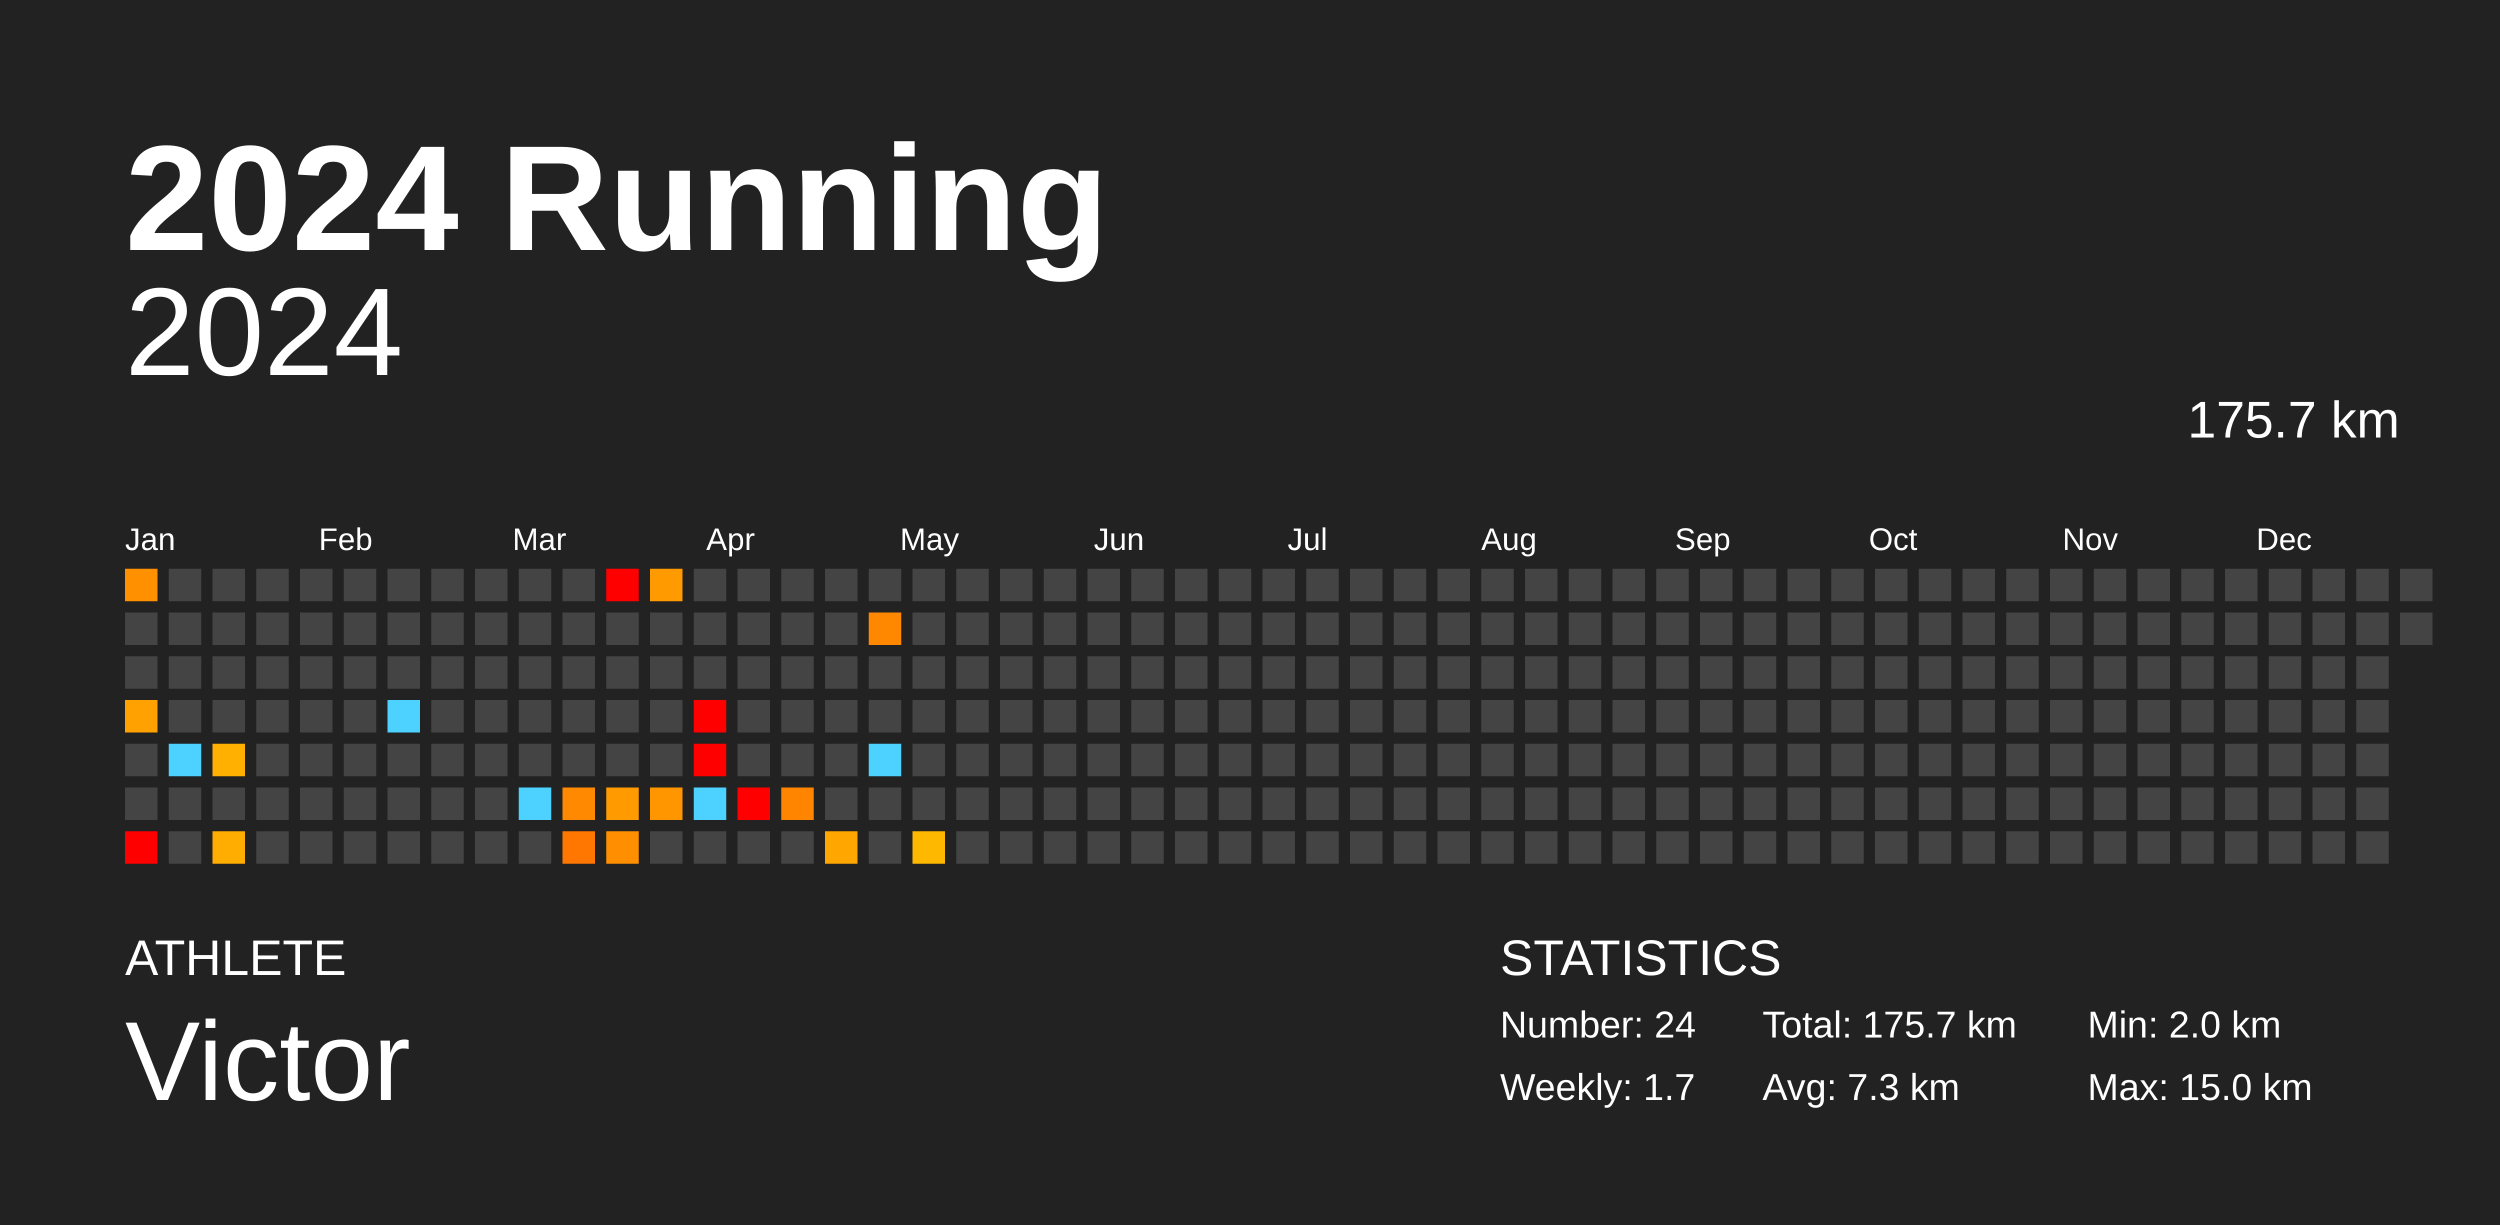
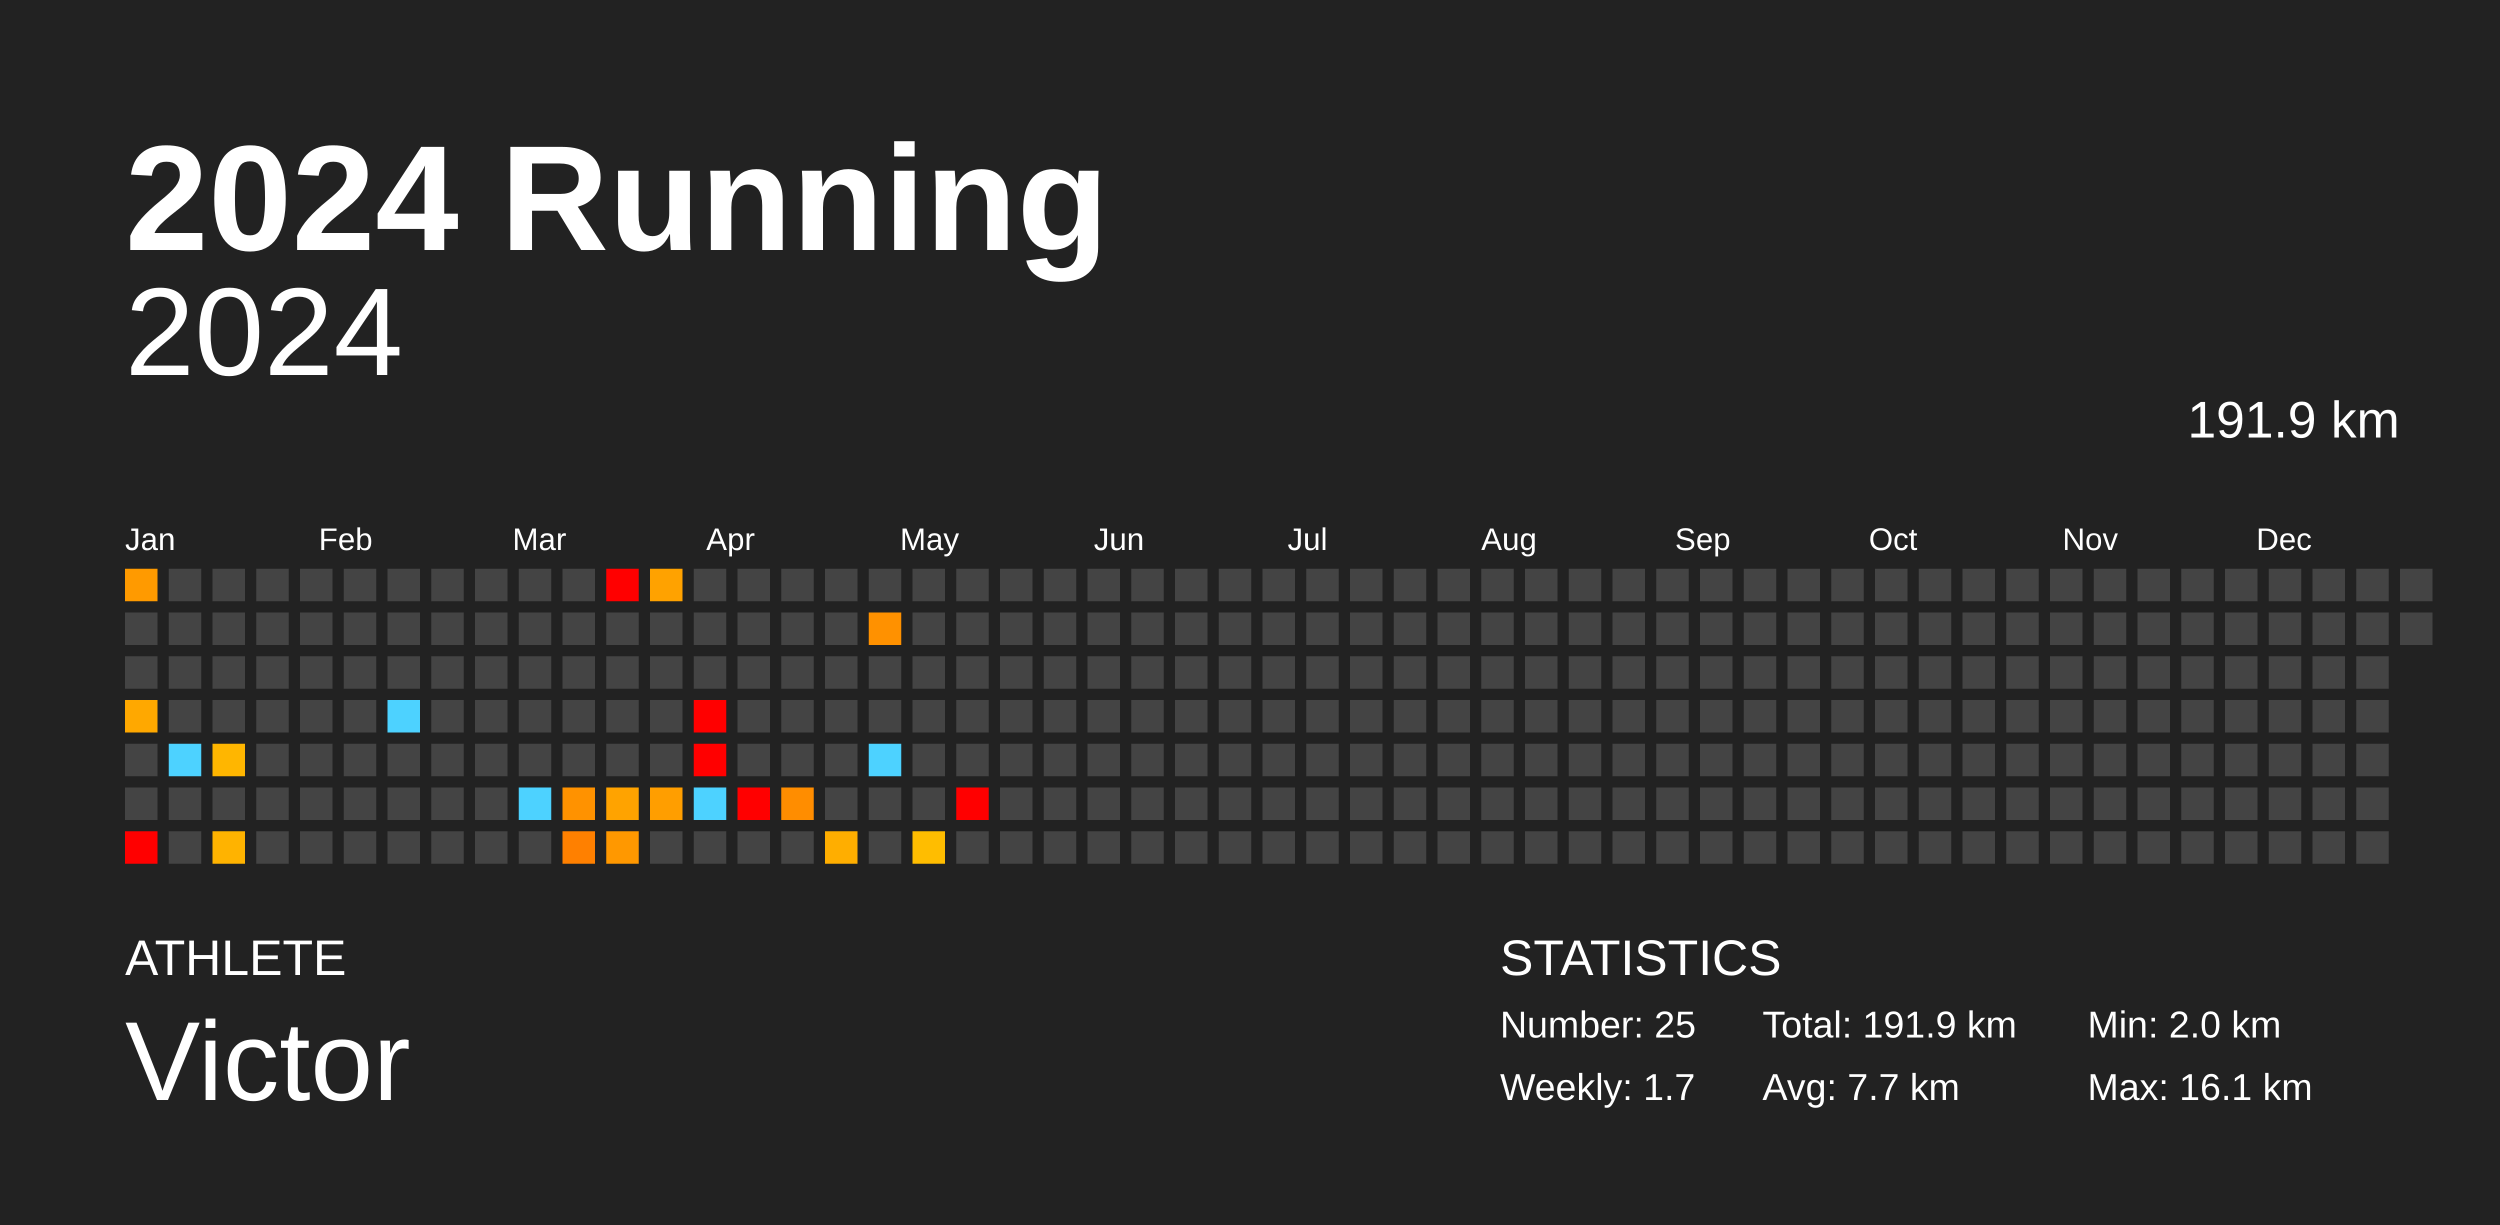
<svg xmlns="http://www.w3.org/2000/svg" baseProfile="full" height="98mm" version="1.1" viewBox="0,0,200,98" width="200mm">
  <defs />
  <rect fill="#222222" height="98" width="200" x="0" y="0" />
  <text fill="#FFFFFF" style="font-size:12px; font-family:Arial; font-weight:bold;" x="10" y="20">2024 Running</text>
  <text fill="#FFFFFF" style="font-size:4px; font-family:Arial" x="10" y="78">ATHLETE</text>
  <text fill="#FFFFFF" style="font-size:9px; font-family:Arial" x="10" y="88">Victor</text>
  <text fill="#FFFFFF" style="font-size:4px; font-family:Arial" x="120" y="78">STATISTICS</text>
-   <text fill="#FFFFFF" style="font-size:3px; font-family:Arial" x="120" y="83">Number: 24</text>
+   <text fill="#FFFFFF" style="font-size:3px; font-family:Arial" x="120" y="83">Number: 25</text>
  <text fill="#FFFFFF" style="font-size:3px; font-family:Arial" x="120" y="88">Weekly: 1.7</text>
-   <text fill="#FFFFFF" style="font-size:3px; font-family:Arial" x="141" y="83">Total: 175.7 km</text>
-   <text fill="#FFFFFF" style="font-size:3px; font-family:Arial" x="141" y="88">Avg: 7.3 km</text>
+   <text fill="#FFFFFF" style="font-size:3px; font-family:Arial" x="141" y="83">Total: 191.9 km</text>
+   <text fill="#FFFFFF" style="font-size:3px; font-family:Arial" x="141" y="88">Avg: 7.7 km</text>
  <text fill="#FFFFFF" style="font-size:3px; font-family:Arial" x="167" y="83">Min: 2.0 km</text>
-   <text fill="#FFFFFF" style="font-size:3px; font-family:Arial" x="167" y="88">Max: 15.0 km</text>
+   <text fill="#FFFFFF" style="font-size:3px; font-family:Arial" x="167" y="88">Max: 16.1 km</text>
  <text alignment-baseline="hanging" fill="#FFFFFF" style="font-size:10.0px; font-family:Arial;" x="10" y="30">2024</text>
-   <text alignment-baseline="hanging" fill="#FFFFFF" style="font-size:4.125px; font-family:Arial;" x="175" y="35">175.7 km</text>
+   <text alignment-baseline="hanging" fill="#FFFFFF" style="font-size:4.125px; font-family:Arial;" x="175" y="35">191.9 km</text>
  <text fill="#FFFFFF" style="font-size:2.5px; font-family:Arial" x="10.0" y="44">Jan</text>
  <text fill="#FFFFFF" style="font-size:2.5px; font-family:Arial" x="25.5" y="44">Feb</text>
  <text fill="#FFFFFF" style="font-size:2.5px; font-family:Arial" x="41.0" y="44">Mar</text>
  <text fill="#FFFFFF" style="font-size:2.5px; font-family:Arial" x="56.5" y="44">Apr</text>
  <text fill="#FFFFFF" style="font-size:2.5px; font-family:Arial" x="72.0" y="44">May</text>
  <text fill="#FFFFFF" style="font-size:2.5px; font-family:Arial" x="87.5" y="44">Jun</text>
  <text fill="#FFFFFF" style="font-size:2.5px; font-family:Arial" x="103.0" y="44">Jul</text>
  <text fill="#FFFFFF" style="font-size:2.5px; font-family:Arial" x="118.5" y="44">Aug</text>
  <text fill="#FFFFFF" style="font-size:2.5px; font-family:Arial" x="134.0" y="44">Sep</text>
  <text fill="#FFFFFF" style="font-size:2.5px; font-family:Arial" x="149.5" y="44">Oct</text>
  <text fill="#FFFFFF" style="font-size:2.5px; font-family:Arial" x="165.0" y="44">Nov</text>
  <text fill="#FFFFFF" style="font-size:2.5px; font-family:Arial" x="180.5" y="44">Dec</text>
-   <rect fill="#ff9100" height="2.6" width="2.6" x="10.0" y="45.5" />
+   <rect fill="#ff9a00" height="2.6" width="2.6" x="10.0" y="45.5" />
  <rect fill="#444444" height="2.6" width="2.6" x="10.0" y="49.0" />
  <rect fill="#444444" height="2.6" width="2.6" x="10.0" y="52.5" />
-   <rect fill="#ffa100" height="2.6" width="2.6" x="10.0" y="56.0" />
+   <rect fill="#ffa800" height="2.6" width="2.6" x="10.0" y="56.0" />
  <rect fill="#444444" height="2.6" width="2.6" x="10.0" y="59.5" />
  <rect fill="#444444" height="2.6" width="2.6" x="10.0" y="63.0" />
  <rect fill="red" height="2.6" width="2.6" x="10.0" y="66.5" />
  <rect fill="#444444" height="2.6" width="2.6" x="13.5" y="45.5" />
  <rect fill="#444444" height="2.6" width="2.6" x="13.5" y="49.0" />
  <rect fill="#444444" height="2.6" width="2.6" x="13.5" y="52.5" />
  <rect fill="#444444" height="2.6" width="2.6" x="13.5" y="56.0" />
  <rect fill="#4dd2ff" height="2.6" width="2.6" x="13.5" y="59.5" />
  <rect fill="#444444" height="2.6" width="2.6" x="13.5" y="63.0" />
  <rect fill="#444444" height="2.6" width="2.6" x="13.5" y="66.5" />
  <rect fill="#444444" height="2.6" width="2.6" x="17.0" y="45.5" />
  <rect fill="#444444" height="2.6" width="2.6" x="17.0" y="49.0" />
  <rect fill="#444444" height="2.6" width="2.6" x="17.0" y="52.5" />
  <rect fill="#444444" height="2.6" width="2.6" x="17.0" y="56.0" />
-   <rect fill="#ffb000" height="2.6" width="2.6" x="17.0" y="59.5" />
+   <rect fill="#ffb600" height="2.6" width="2.6" x="17.0" y="59.5" />
  <rect fill="#444444" height="2.6" width="2.6" x="17.0" y="63.0" />
-   <rect fill="#ffad00" height="2.6" width="2.6" x="17.0" y="66.5" />
+   <rect fill="#ffb300" height="2.6" width="2.6" x="17.0" y="66.5" />
  <rect fill="#444444" height="2.6" width="2.6" x="20.5" y="45.5" />
  <rect fill="#444444" height="2.6" width="2.6" x="20.5" y="49.0" />
  <rect fill="#444444" height="2.6" width="2.6" x="20.5" y="52.5" />
  <rect fill="#444444" height="2.6" width="2.6" x="20.5" y="56.0" />
  <rect fill="#444444" height="2.6" width="2.6" x="20.5" y="59.5" />
  <rect fill="#444444" height="2.6" width="2.6" x="20.5" y="63.0" />
  <rect fill="#444444" height="2.6" width="2.6" x="20.5" y="66.5" />
  <rect fill="#444444" height="2.6" width="2.6" x="24.0" y="45.5" />
  <rect fill="#444444" height="2.6" width="2.6" x="24.0" y="49.0" />
  <rect fill="#444444" height="2.6" width="2.6" x="24.0" y="52.5" />
  <rect fill="#444444" height="2.6" width="2.6" x="24.0" y="56.0" />
  <rect fill="#444444" height="2.6" width="2.6" x="24.0" y="59.5" />
  <rect fill="#444444" height="2.6" width="2.6" x="24.0" y="63.0" />
  <rect fill="#444444" height="2.6" width="2.6" x="24.0" y="66.5" />
  <rect fill="#444444" height="2.6" width="2.6" x="27.5" y="45.5" />
  <rect fill="#444444" height="2.6" width="2.6" x="27.5" y="49.0" />
  <rect fill="#444444" height="2.6" width="2.6" x="27.5" y="52.5" />
  <rect fill="#444444" height="2.6" width="2.6" x="27.5" y="56.0" />
  <rect fill="#444444" height="2.6" width="2.6" x="27.5" y="59.5" />
  <rect fill="#444444" height="2.6" width="2.6" x="27.5" y="63.0" />
  <rect fill="#444444" height="2.6" width="2.6" x="27.5" y="66.5" />
  <rect fill="#444444" height="2.6" width="2.6" x="31.0" y="45.5" />
  <rect fill="#444444" height="2.6" width="2.6" x="31.0" y="49.0" />
  <rect fill="#444444" height="2.6" width="2.6" x="31.0" y="52.5" />
  <rect fill="#4dd2ff" height="2.6" width="2.6" x="31.0" y="56.0" />
  <rect fill="#444444" height="2.6" width="2.6" x="31.0" y="59.5" />
  <rect fill="#444444" height="2.6" width="2.6" x="31.0" y="63.0" />
  <rect fill="#444444" height="2.6" width="2.6" x="31.0" y="66.5" />
  <rect fill="#444444" height="2.6" width="2.6" x="34.5" y="45.5" />
  <rect fill="#444444" height="2.6" width="2.6" x="34.5" y="49.0" />
  <rect fill="#444444" height="2.6" width="2.6" x="34.5" y="52.5" />
  <rect fill="#444444" height="2.6" width="2.6" x="34.5" y="56.0" />
  <rect fill="#444444" height="2.6" width="2.6" x="34.5" y="59.5" />
  <rect fill="#444444" height="2.6" width="2.6" x="34.5" y="63.0" />
  <rect fill="#444444" height="2.6" width="2.6" x="34.5" y="66.5" />
  <rect fill="#444444" height="2.6" width="2.6" x="38.0" y="45.5" />
  <rect fill="#444444" height="2.6" width="2.6" x="38.0" y="49.0" />
  <rect fill="#444444" height="2.6" width="2.6" x="38.0" y="52.5" />
  <rect fill="#444444" height="2.6" width="2.6" x="38.0" y="56.0" />
  <rect fill="#444444" height="2.6" width="2.6" x="38.0" y="59.5" />
  <rect fill="#444444" height="2.6" width="2.6" x="38.0" y="63.0" />
  <rect fill="#444444" height="2.6" width="2.6" x="38.0" y="66.5" />
  <rect fill="#444444" height="2.6" width="2.6" x="41.5" y="45.5" />
  <rect fill="#444444" height="2.6" width="2.6" x="41.5" y="49.0" />
  <rect fill="#444444" height="2.6" width="2.6" x="41.5" y="52.5" />
  <rect fill="#444444" height="2.6" width="2.6" x="41.5" y="56.0" />
  <rect fill="#444444" height="2.6" width="2.6" x="41.5" y="59.5" />
  <rect fill="#4dd2ff" height="2.6" width="2.6" x="41.5" y="63.0" />
  <rect fill="#444444" height="2.6" width="2.6" x="41.5" y="66.5" />
  <rect fill="#444444" height="2.6" width="2.6" x="45.0" y="45.5" />
  <rect fill="#444444" height="2.6" width="2.6" x="45.0" y="49.0" />
  <rect fill="#444444" height="2.6" width="2.6" x="45.0" y="52.5" />
  <rect fill="#444444" height="2.6" width="2.6" x="45.0" y="56.0" />
  <rect fill="#444444" height="2.6" width="2.6" x="45.0" y="59.5" />
-   <rect fill="#ff8900" height="2.6" width="2.6" x="45.0" y="63.0" />
-   <rect fill="#ff7600" height="2.6" width="2.6" x="45.0" y="66.5" />
+   <rect fill="#ff9200" height="2.6" width="2.6" x="45.0" y="63.0" />
+   <rect fill="#ff8000" height="2.6" width="2.6" x="45.0" y="66.5" />
  <rect fill="red" height="2.6" width="2.6" x="48.5" y="45.5" />
  <rect fill="#444444" height="2.6" width="2.6" x="48.5" y="49.0" />
  <rect fill="#444444" height="2.6" width="2.6" x="48.5" y="52.5" />
  <rect fill="#444444" height="2.6" width="2.6" x="48.5" y="56.0" />
  <rect fill="#444444" height="2.6" width="2.6" x="48.5" y="59.5" />
-   <rect fill="#ff9b00" height="2.6" width="2.6" x="48.5" y="63.0" />
-   <rect fill="#ff8f00" height="2.6" width="2.6" x="48.5" y="66.5" />
-   <rect fill="#ff9a00" height="2.6" width="2.6" x="52.0" y="45.5" />
+   <rect fill="#ffa300" height="2.6" width="2.6" x="48.5" y="63.0" />
+   <rect fill="#ff9800" height="2.6" width="2.6" x="48.5" y="66.5" />
+   <rect fill="#ffa200" height="2.6" width="2.6" x="52.0" y="45.5" />
  <rect fill="#444444" height="2.6" width="2.6" x="52.0" y="49.0" />
  <rect fill="#444444" height="2.6" width="2.6" x="52.0" y="52.5" />
  <rect fill="#444444" height="2.6" width="2.6" x="52.0" y="56.0" />
  <rect fill="#444444" height="2.6" width="2.6" x="52.0" y="59.5" />
-   <rect fill="#ff9600" height="2.6" width="2.6" x="52.0" y="63.0" />
+   <rect fill="#ff9e00" height="2.6" width="2.6" x="52.0" y="63.0" />
  <rect fill="#444444" height="2.6" width="2.6" x="52.0" y="66.5" />
  <rect fill="#444444" height="2.6" width="2.6" x="55.5" y="45.5" />
  <rect fill="#444444" height="2.6" width="2.6" x="55.5" y="49.0" />
  <rect fill="#444444" height="2.6" width="2.6" x="55.5" y="52.5" />
  <rect fill="red" height="2.6" width="2.6" x="55.5" y="56.0" />
  <rect fill="red" height="2.6" width="2.6" x="55.5" y="59.5" />
  <rect fill="#4dd2ff" height="2.6" width="2.6" x="55.5" y="63.0" />
  <rect fill="#444444" height="2.6" width="2.6" x="55.5" y="66.5" />
  <rect fill="#444444" height="2.6" width="2.6" x="59.0" y="45.5" />
  <rect fill="#444444" height="2.6" width="2.6" x="59.0" y="49.0" />
  <rect fill="#444444" height="2.6" width="2.6" x="59.0" y="52.5" />
  <rect fill="#444444" height="2.6" width="2.6" x="59.0" y="56.0" />
  <rect fill="#444444" height="2.6" width="2.6" x="59.0" y="59.5" />
  <rect fill="red" height="2.6" width="2.6" x="59.0" y="63.0" />
  <rect fill="#444444" height="2.6" width="2.6" x="59.0" y="66.5" />
  <rect fill="#444444" height="2.6" width="2.6" x="62.5" y="45.5" />
  <rect fill="#444444" height="2.6" width="2.6" x="62.5" y="49.0" />
  <rect fill="#444444" height="2.6" width="2.6" x="62.5" y="52.5" />
  <rect fill="#444444" height="2.6" width="2.6" x="62.5" y="56.0" />
  <rect fill="#444444" height="2.6" width="2.6" x="62.5" y="59.5" />
-   <rect fill="#ff8400" height="2.6" width="2.6" x="62.5" y="63.0" />
+   <rect fill="#ff8d00" height="2.6" width="2.6" x="62.5" y="63.0" />
  <rect fill="#444444" height="2.6" width="2.6" x="62.5" y="66.5" />
  <rect fill="#444444" height="2.6" width="2.6" x="66.0" y="45.5" />
  <rect fill="#444444" height="2.6" width="2.6" x="66.0" y="49.0" />
  <rect fill="#444444" height="2.6" width="2.6" x="66.0" y="52.5" />
  <rect fill="#444444" height="2.6" width="2.6" x="66.0" y="56.0" />
  <rect fill="#444444" height="2.6" width="2.6" x="66.0" y="59.5" />
  <rect fill="#444444" height="2.6" width="2.6" x="66.0" y="63.0" />
-   <rect fill="#ffa700" height="2.6" width="2.6" x="66.0" y="66.5" />
+   <rect fill="#ffae00" height="2.6" width="2.6" x="66.0" y="66.5" />
  <rect fill="#444444" height="2.6" width="2.6" x="69.5" y="45.5" />
-   <rect fill="#ff8800" height="2.6" width="2.6" x="69.5" y="49.0" />
+   <rect fill="#ff9100" height="2.6" width="2.6" x="69.5" y="49.0" />
  <rect fill="#444444" height="2.6" width="2.6" x="69.5" y="52.5" />
  <rect fill="#444444" height="2.6" width="2.6" x="69.5" y="56.0" />
  <rect fill="#4dd2ff" height="2.6" width="2.6" x="69.5" y="59.5" />
  <rect fill="#444444" height="2.6" width="2.6" x="69.5" y="63.0" />
  <rect fill="#444444" height="2.6" width="2.6" x="69.5" y="66.5" />
  <rect fill="#444444" height="2.6" width="2.6" x="73.0" y="45.5" />
  <rect fill="#444444" height="2.6" width="2.6" x="73.0" y="49.0" />
  <rect fill="#444444" height="2.6" width="2.6" x="73.0" y="52.5" />
  <rect fill="#444444" height="2.6" width="2.6" x="73.0" y="56.0" />
  <rect fill="#444444" height="2.6" width="2.6" x="73.0" y="59.5" />
  <rect fill="#444444" height="2.6" width="2.6" x="73.0" y="63.0" />
-   <rect fill="#ffb800" height="2.6" width="2.6" x="73.0" y="66.5" />
+   <rect fill="#ffbd00" height="2.6" width="2.6" x="73.0" y="66.5" />
  <rect fill="#444444" height="2.6" width="2.6" x="76.5" y="45.5" />
  <rect fill="#444444" height="2.6" width="2.6" x="76.5" y="49.0" />
  <rect fill="#444444" height="2.6" width="2.6" x="76.5" y="52.5" />
  <rect fill="#444444" height="2.6" width="2.6" x="76.5" y="56.0" />
  <rect fill="#444444" height="2.6" width="2.6" x="76.5" y="59.5" />
-   <rect fill="#444444" height="2.6" width="2.6" x="76.5" y="63.0" />
+   <rect fill="red" height="2.6" width="2.6" x="76.5" y="63.0" />
  <rect fill="#444444" height="2.6" width="2.6" x="76.5" y="66.5" />
  <rect fill="#444444" height="2.6" width="2.6" x="80.0" y="45.5" />
  <rect fill="#444444" height="2.6" width="2.6" x="80.0" y="49.0" />
  <rect fill="#444444" height="2.6" width="2.6" x="80.0" y="52.5" />
  <rect fill="#444444" height="2.6" width="2.6" x="80.0" y="56.0" />
  <rect fill="#444444" height="2.6" width="2.6" x="80.0" y="59.5" />
  <rect fill="#444444" height="2.6" width="2.6" x="80.0" y="63.0" />
  <rect fill="#444444" height="2.6" width="2.6" x="80.0" y="66.5" />
  <rect fill="#444444" height="2.6" width="2.6" x="83.5" y="45.5" />
  <rect fill="#444444" height="2.6" width="2.6" x="83.5" y="49.0" />
  <rect fill="#444444" height="2.6" width="2.6" x="83.5" y="52.5" />
  <rect fill="#444444" height="2.6" width="2.6" x="83.5" y="56.0" />
  <rect fill="#444444" height="2.6" width="2.6" x="83.5" y="59.5" />
  <rect fill="#444444" height="2.6" width="2.6" x="83.5" y="63.0" />
  <rect fill="#444444" height="2.6" width="2.6" x="83.5" y="66.5" />
  <rect fill="#444444" height="2.6" width="2.6" x="87.0" y="45.5" />
  <rect fill="#444444" height="2.6" width="2.6" x="87.0" y="49.0" />
  <rect fill="#444444" height="2.6" width="2.6" x="87.0" y="52.5" />
  <rect fill="#444444" height="2.6" width="2.6" x="87.0" y="56.0" />
  <rect fill="#444444" height="2.6" width="2.6" x="87.0" y="59.5" />
  <rect fill="#444444" height="2.6" width="2.6" x="87.0" y="63.0" />
  <rect fill="#444444" height="2.6" width="2.6" x="87.0" y="66.5" />
  <rect fill="#444444" height="2.6" width="2.6" x="90.5" y="45.5" />
  <rect fill="#444444" height="2.6" width="2.6" x="90.5" y="49.0" />
  <rect fill="#444444" height="2.6" width="2.6" x="90.5" y="52.5" />
  <rect fill="#444444" height="2.6" width="2.6" x="90.5" y="56.0" />
  <rect fill="#444444" height="2.6" width="2.6" x="90.5" y="59.5" />
  <rect fill="#444444" height="2.6" width="2.6" x="90.5" y="63.0" />
  <rect fill="#444444" height="2.6" width="2.6" x="90.5" y="66.5" />
  <rect fill="#444444" height="2.6" width="2.6" x="94.0" y="45.5" />
  <rect fill="#444444" height="2.6" width="2.6" x="94.0" y="49.0" />
  <rect fill="#444444" height="2.6" width="2.6" x="94.0" y="52.5" />
  <rect fill="#444444" height="2.6" width="2.6" x="94.0" y="56.0" />
  <rect fill="#444444" height="2.6" width="2.6" x="94.0" y="59.5" />
  <rect fill="#444444" height="2.6" width="2.6" x="94.0" y="63.0" />
  <rect fill="#444444" height="2.6" width="2.6" x="94.0" y="66.5" />
  <rect fill="#444444" height="2.6" width="2.6" x="97.5" y="45.5" />
  <rect fill="#444444" height="2.6" width="2.6" x="97.5" y="49.0" />
  <rect fill="#444444" height="2.6" width="2.6" x="97.5" y="52.5" />
  <rect fill="#444444" height="2.6" width="2.6" x="97.5" y="56.0" />
  <rect fill="#444444" height="2.6" width="2.6" x="97.5" y="59.5" />
  <rect fill="#444444" height="2.6" width="2.6" x="97.5" y="63.0" />
  <rect fill="#444444" height="2.6" width="2.6" x="97.5" y="66.5" />
  <rect fill="#444444" height="2.6" width="2.6" x="101.0" y="45.5" />
  <rect fill="#444444" height="2.6" width="2.6" x="101.0" y="49.0" />
  <rect fill="#444444" height="2.6" width="2.6" x="101.0" y="52.5" />
  <rect fill="#444444" height="2.6" width="2.6" x="101.0" y="56.0" />
  <rect fill="#444444" height="2.6" width="2.6" x="101.0" y="59.5" />
  <rect fill="#444444" height="2.6" width="2.6" x="101.0" y="63.0" />
  <rect fill="#444444" height="2.6" width="2.6" x="101.0" y="66.5" />
  <rect fill="#444444" height="2.6" width="2.6" x="104.5" y="45.5" />
  <rect fill="#444444" height="2.6" width="2.6" x="104.5" y="49.0" />
  <rect fill="#444444" height="2.6" width="2.6" x="104.5" y="52.5" />
  <rect fill="#444444" height="2.6" width="2.6" x="104.5" y="56.0" />
  <rect fill="#444444" height="2.6" width="2.6" x="104.5" y="59.5" />
  <rect fill="#444444" height="2.6" width="2.6" x="104.5" y="63.0" />
  <rect fill="#444444" height="2.6" width="2.6" x="104.5" y="66.5" />
  <rect fill="#444444" height="2.6" width="2.6" x="108.0" y="45.5" />
  <rect fill="#444444" height="2.6" width="2.6" x="108.0" y="49.0" />
  <rect fill="#444444" height="2.6" width="2.6" x="108.0" y="52.5" />
  <rect fill="#444444" height="2.6" width="2.6" x="108.0" y="56.0" />
  <rect fill="#444444" height="2.6" width="2.6" x="108.0" y="59.5" />
  <rect fill="#444444" height="2.6" width="2.6" x="108.0" y="63.0" />
  <rect fill="#444444" height="2.6" width="2.6" x="108.0" y="66.5" />
  <rect fill="#444444" height="2.6" width="2.6" x="111.5" y="45.5" />
  <rect fill="#444444" height="2.6" width="2.6" x="111.5" y="49.0" />
  <rect fill="#444444" height="2.6" width="2.6" x="111.5" y="52.5" />
  <rect fill="#444444" height="2.6" width="2.6" x="111.5" y="56.0" />
  <rect fill="#444444" height="2.6" width="2.6" x="111.5" y="59.5" />
  <rect fill="#444444" height="2.6" width="2.6" x="111.5" y="63.0" />
  <rect fill="#444444" height="2.6" width="2.6" x="111.5" y="66.5" />
  <rect fill="#444444" height="2.6" width="2.6" x="115.0" y="45.5" />
  <rect fill="#444444" height="2.6" width="2.6" x="115.0" y="49.0" />
  <rect fill="#444444" height="2.6" width="2.6" x="115.0" y="52.5" />
  <rect fill="#444444" height="2.6" width="2.6" x="115.0" y="56.0" />
  <rect fill="#444444" height="2.6" width="2.6" x="115.0" y="59.5" />
  <rect fill="#444444" height="2.6" width="2.6" x="115.0" y="63.0" />
  <rect fill="#444444" height="2.6" width="2.6" x="115.0" y="66.5" />
  <rect fill="#444444" height="2.6" width="2.6" x="118.5" y="45.5" />
  <rect fill="#444444" height="2.6" width="2.6" x="118.5" y="49.0" />
  <rect fill="#444444" height="2.6" width="2.6" x="118.5" y="52.5" />
  <rect fill="#444444" height="2.6" width="2.6" x="118.5" y="56.0" />
  <rect fill="#444444" height="2.6" width="2.6" x="118.5" y="59.5" />
  <rect fill="#444444" height="2.6" width="2.6" x="118.5" y="63.0" />
  <rect fill="#444444" height="2.6" width="2.6" x="118.5" y="66.5" />
  <rect fill="#444444" height="2.6" width="2.6" x="122.0" y="45.5" />
  <rect fill="#444444" height="2.6" width="2.6" x="122.0" y="49.0" />
  <rect fill="#444444" height="2.6" width="2.6" x="122.0" y="52.5" />
  <rect fill="#444444" height="2.6" width="2.6" x="122.0" y="56.0" />
  <rect fill="#444444" height="2.6" width="2.6" x="122.0" y="59.5" />
  <rect fill="#444444" height="2.6" width="2.6" x="122.0" y="63.0" />
  <rect fill="#444444" height="2.6" width="2.6" x="122.0" y="66.5" />
  <rect fill="#444444" height="2.6" width="2.6" x="125.5" y="45.5" />
  <rect fill="#444444" height="2.6" width="2.6" x="125.5" y="49.0" />
  <rect fill="#444444" height="2.6" width="2.6" x="125.5" y="52.5" />
  <rect fill="#444444" height="2.6" width="2.6" x="125.5" y="56.0" />
  <rect fill="#444444" height="2.6" width="2.6" x="125.5" y="59.5" />
  <rect fill="#444444" height="2.6" width="2.6" x="125.5" y="63.0" />
  <rect fill="#444444" height="2.6" width="2.6" x="125.5" y="66.5" />
  <rect fill="#444444" height="2.6" width="2.6" x="129.0" y="45.5" />
  <rect fill="#444444" height="2.6" width="2.6" x="129.0" y="49.0" />
  <rect fill="#444444" height="2.6" width="2.6" x="129.0" y="52.5" />
  <rect fill="#444444" height="2.6" width="2.6" x="129.0" y="56.0" />
  <rect fill="#444444" height="2.6" width="2.6" x="129.0" y="59.5" />
  <rect fill="#444444" height="2.6" width="2.6" x="129.0" y="63.0" />
  <rect fill="#444444" height="2.6" width="2.6" x="129.0" y="66.5" />
  <rect fill="#444444" height="2.6" width="2.6" x="132.5" y="45.5" />
  <rect fill="#444444" height="2.6" width="2.6" x="132.5" y="49.0" />
  <rect fill="#444444" height="2.6" width="2.6" x="132.5" y="52.5" />
  <rect fill="#444444" height="2.6" width="2.6" x="132.5" y="56.0" />
  <rect fill="#444444" height="2.6" width="2.6" x="132.5" y="59.5" />
  <rect fill="#444444" height="2.6" width="2.6" x="132.5" y="63.0" />
  <rect fill="#444444" height="2.6" width="2.6" x="132.5" y="66.5" />
  <rect fill="#444444" height="2.6" width="2.6" x="136.0" y="45.5" />
  <rect fill="#444444" height="2.6" width="2.6" x="136.0" y="49.0" />
  <rect fill="#444444" height="2.6" width="2.6" x="136.0" y="52.5" />
  <rect fill="#444444" height="2.6" width="2.6" x="136.0" y="56.0" />
  <rect fill="#444444" height="2.6" width="2.6" x="136.0" y="59.5" />
  <rect fill="#444444" height="2.6" width="2.6" x="136.0" y="63.0" />
  <rect fill="#444444" height="2.6" width="2.6" x="136.0" y="66.5" />
  <rect fill="#444444" height="2.6" width="2.6" x="139.5" y="45.5" />
  <rect fill="#444444" height="2.6" width="2.6" x="139.5" y="49.0" />
  <rect fill="#444444" height="2.6" width="2.6" x="139.5" y="52.5" />
  <rect fill="#444444" height="2.6" width="2.6" x="139.5" y="56.0" />
  <rect fill="#444444" height="2.6" width="2.6" x="139.5" y="59.5" />
  <rect fill="#444444" height="2.6" width="2.6" x="139.5" y="63.0" />
  <rect fill="#444444" height="2.6" width="2.6" x="139.5" y="66.5" />
  <rect fill="#444444" height="2.6" width="2.6" x="143.0" y="45.5" />
  <rect fill="#444444" height="2.6" width="2.6" x="143.0" y="49.0" />
  <rect fill="#444444" height="2.6" width="2.6" x="143.0" y="52.5" />
  <rect fill="#444444" height="2.6" width="2.6" x="143.0" y="56.0" />
  <rect fill="#444444" height="2.6" width="2.6" x="143.0" y="59.5" />
  <rect fill="#444444" height="2.6" width="2.6" x="143.0" y="63.0" />
  <rect fill="#444444" height="2.6" width="2.6" x="143.0" y="66.5" />
  <rect fill="#444444" height="2.6" width="2.6" x="146.5" y="45.5" />
  <rect fill="#444444" height="2.6" width="2.6" x="146.5" y="49.0" />
  <rect fill="#444444" height="2.6" width="2.6" x="146.5" y="52.5" />
  <rect fill="#444444" height="2.6" width="2.6" x="146.5" y="56.0" />
  <rect fill="#444444" height="2.6" width="2.6" x="146.5" y="59.5" />
  <rect fill="#444444" height="2.6" width="2.6" x="146.5" y="63.0" />
  <rect fill="#444444" height="2.6" width="2.6" x="146.5" y="66.5" />
  <rect fill="#444444" height="2.6" width="2.6" x="150.0" y="45.5" />
  <rect fill="#444444" height="2.6" width="2.6" x="150.0" y="49.0" />
  <rect fill="#444444" height="2.6" width="2.6" x="150.0" y="52.5" />
  <rect fill="#444444" height="2.6" width="2.6" x="150.0" y="56.0" />
  <rect fill="#444444" height="2.6" width="2.6" x="150.0" y="59.5" />
  <rect fill="#444444" height="2.6" width="2.6" x="150.0" y="63.0" />
  <rect fill="#444444" height="2.6" width="2.6" x="150.0" y="66.5" />
  <rect fill="#444444" height="2.6" width="2.6" x="153.5" y="45.5" />
  <rect fill="#444444" height="2.6" width="2.6" x="153.5" y="49.0" />
  <rect fill="#444444" height="2.6" width="2.6" x="153.5" y="52.5" />
  <rect fill="#444444" height="2.6" width="2.6" x="153.5" y="56.0" />
  <rect fill="#444444" height="2.6" width="2.6" x="153.5" y="59.5" />
  <rect fill="#444444" height="2.6" width="2.6" x="153.5" y="63.0" />
  <rect fill="#444444" height="2.6" width="2.6" x="153.5" y="66.5" />
  <rect fill="#444444" height="2.6" width="2.6" x="157.0" y="45.5" />
  <rect fill="#444444" height="2.6" width="2.6" x="157.0" y="49.0" />
  <rect fill="#444444" height="2.6" width="2.6" x="157.0" y="52.5" />
  <rect fill="#444444" height="2.6" width="2.6" x="157.0" y="56.0" />
  <rect fill="#444444" height="2.6" width="2.6" x="157.0" y="59.5" />
  <rect fill="#444444" height="2.6" width="2.6" x="157.0" y="63.0" />
  <rect fill="#444444" height="2.6" width="2.6" x="157.0" y="66.5" />
  <rect fill="#444444" height="2.6" width="2.6" x="160.5" y="45.5" />
  <rect fill="#444444" height="2.6" width="2.6" x="160.5" y="49.0" />
  <rect fill="#444444" height="2.6" width="2.6" x="160.5" y="52.5" />
  <rect fill="#444444" height="2.6" width="2.6" x="160.5" y="56.0" />
  <rect fill="#444444" height="2.6" width="2.6" x="160.5" y="59.5" />
  <rect fill="#444444" height="2.6" width="2.6" x="160.5" y="63.0" />
  <rect fill="#444444" height="2.6" width="2.6" x="160.5" y="66.5" />
  <rect fill="#444444" height="2.6" width="2.6" x="164.0" y="45.5" />
  <rect fill="#444444" height="2.6" width="2.6" x="164.0" y="49.0" />
  <rect fill="#444444" height="2.6" width="2.6" x="164.0" y="52.5" />
  <rect fill="#444444" height="2.6" width="2.6" x="164.0" y="56.0" />
  <rect fill="#444444" height="2.6" width="2.6" x="164.0" y="59.5" />
  <rect fill="#444444" height="2.6" width="2.6" x="164.0" y="63.0" />
  <rect fill="#444444" height="2.6" width="2.6" x="164.0" y="66.5" />
  <rect fill="#444444" height="2.6" width="2.6" x="167.5" y="45.5" />
  <rect fill="#444444" height="2.6" width="2.6" x="167.5" y="49.0" />
  <rect fill="#444444" height="2.6" width="2.6" x="167.5" y="52.5" />
  <rect fill="#444444" height="2.6" width="2.6" x="167.5" y="56.0" />
  <rect fill="#444444" height="2.6" width="2.6" x="167.5" y="59.5" />
  <rect fill="#444444" height="2.6" width="2.6" x="167.5" y="63.0" />
  <rect fill="#444444" height="2.6" width="2.6" x="167.5" y="66.5" />
  <rect fill="#444444" height="2.6" width="2.6" x="171.0" y="45.5" />
  <rect fill="#444444" height="2.6" width="2.6" x="171.0" y="49.0" />
  <rect fill="#444444" height="2.6" width="2.6" x="171.0" y="52.5" />
  <rect fill="#444444" height="2.6" width="2.6" x="171.0" y="56.0" />
  <rect fill="#444444" height="2.6" width="2.6" x="171.0" y="59.5" />
  <rect fill="#444444" height="2.6" width="2.6" x="171.0" y="63.0" />
  <rect fill="#444444" height="2.6" width="2.6" x="171.0" y="66.5" />
  <rect fill="#444444" height="2.6" width="2.6" x="174.5" y="45.5" />
  <rect fill="#444444" height="2.6" width="2.6" x="174.5" y="49.0" />
  <rect fill="#444444" height="2.6" width="2.6" x="174.5" y="52.5" />
  <rect fill="#444444" height="2.6" width="2.6" x="174.5" y="56.0" />
  <rect fill="#444444" height="2.6" width="2.6" x="174.5" y="59.5" />
  <rect fill="#444444" height="2.6" width="2.6" x="174.5" y="63.0" />
  <rect fill="#444444" height="2.6" width="2.6" x="174.5" y="66.5" />
  <rect fill="#444444" height="2.6" width="2.6" x="178.0" y="45.5" />
  <rect fill="#444444" height="2.6" width="2.6" x="178.0" y="49.0" />
  <rect fill="#444444" height="2.6" width="2.6" x="178.0" y="52.5" />
  <rect fill="#444444" height="2.6" width="2.6" x="178.0" y="56.0" />
  <rect fill="#444444" height="2.6" width="2.6" x="178.0" y="59.5" />
  <rect fill="#444444" height="2.6" width="2.6" x="178.0" y="63.0" />
  <rect fill="#444444" height="2.6" width="2.6" x="178.0" y="66.5" />
  <rect fill="#444444" height="2.6" width="2.6" x="181.5" y="45.5" />
  <rect fill="#444444" height="2.6" width="2.6" x="181.5" y="49.0" />
  <rect fill="#444444" height="2.6" width="2.6" x="181.5" y="52.5" />
  <rect fill="#444444" height="2.6" width="2.6" x="181.5" y="56.0" />
  <rect fill="#444444" height="2.6" width="2.6" x="181.5" y="59.5" />
  <rect fill="#444444" height="2.6" width="2.6" x="181.5" y="63.0" />
  <rect fill="#444444" height="2.6" width="2.6" x="181.5" y="66.5" />
  <rect fill="#444444" height="2.6" width="2.6" x="185.0" y="45.5" />
  <rect fill="#444444" height="2.6" width="2.6" x="185.0" y="49.0" />
  <rect fill="#444444" height="2.6" width="2.6" x="185.0" y="52.5" />
  <rect fill="#444444" height="2.6" width="2.6" x="185.0" y="56.0" />
  <rect fill="#444444" height="2.6" width="2.6" x="185.0" y="59.5" />
  <rect fill="#444444" height="2.6" width="2.6" x="185.0" y="63.0" />
  <rect fill="#444444" height="2.6" width="2.6" x="185.0" y="66.5" />
  <rect fill="#444444" height="2.6" width="2.6" x="188.5" y="45.5" />
  <rect fill="#444444" height="2.6" width="2.6" x="188.5" y="49.0" />
  <rect fill="#444444" height="2.6" width="2.6" x="188.5" y="52.5" />
  <rect fill="#444444" height="2.6" width="2.6" x="188.5" y="56.0" />
  <rect fill="#444444" height="2.6" width="2.6" x="188.5" y="59.5" />
  <rect fill="#444444" height="2.6" width="2.6" x="188.5" y="63.0" />
  <rect fill="#444444" height="2.6" width="2.6" x="188.5" y="66.5" />
  <rect fill="#444444" height="2.6" width="2.6" x="192.0" y="45.5" />
  <rect fill="#444444" height="2.6" width="2.6" x="192.0" y="49.0" />
</svg>
